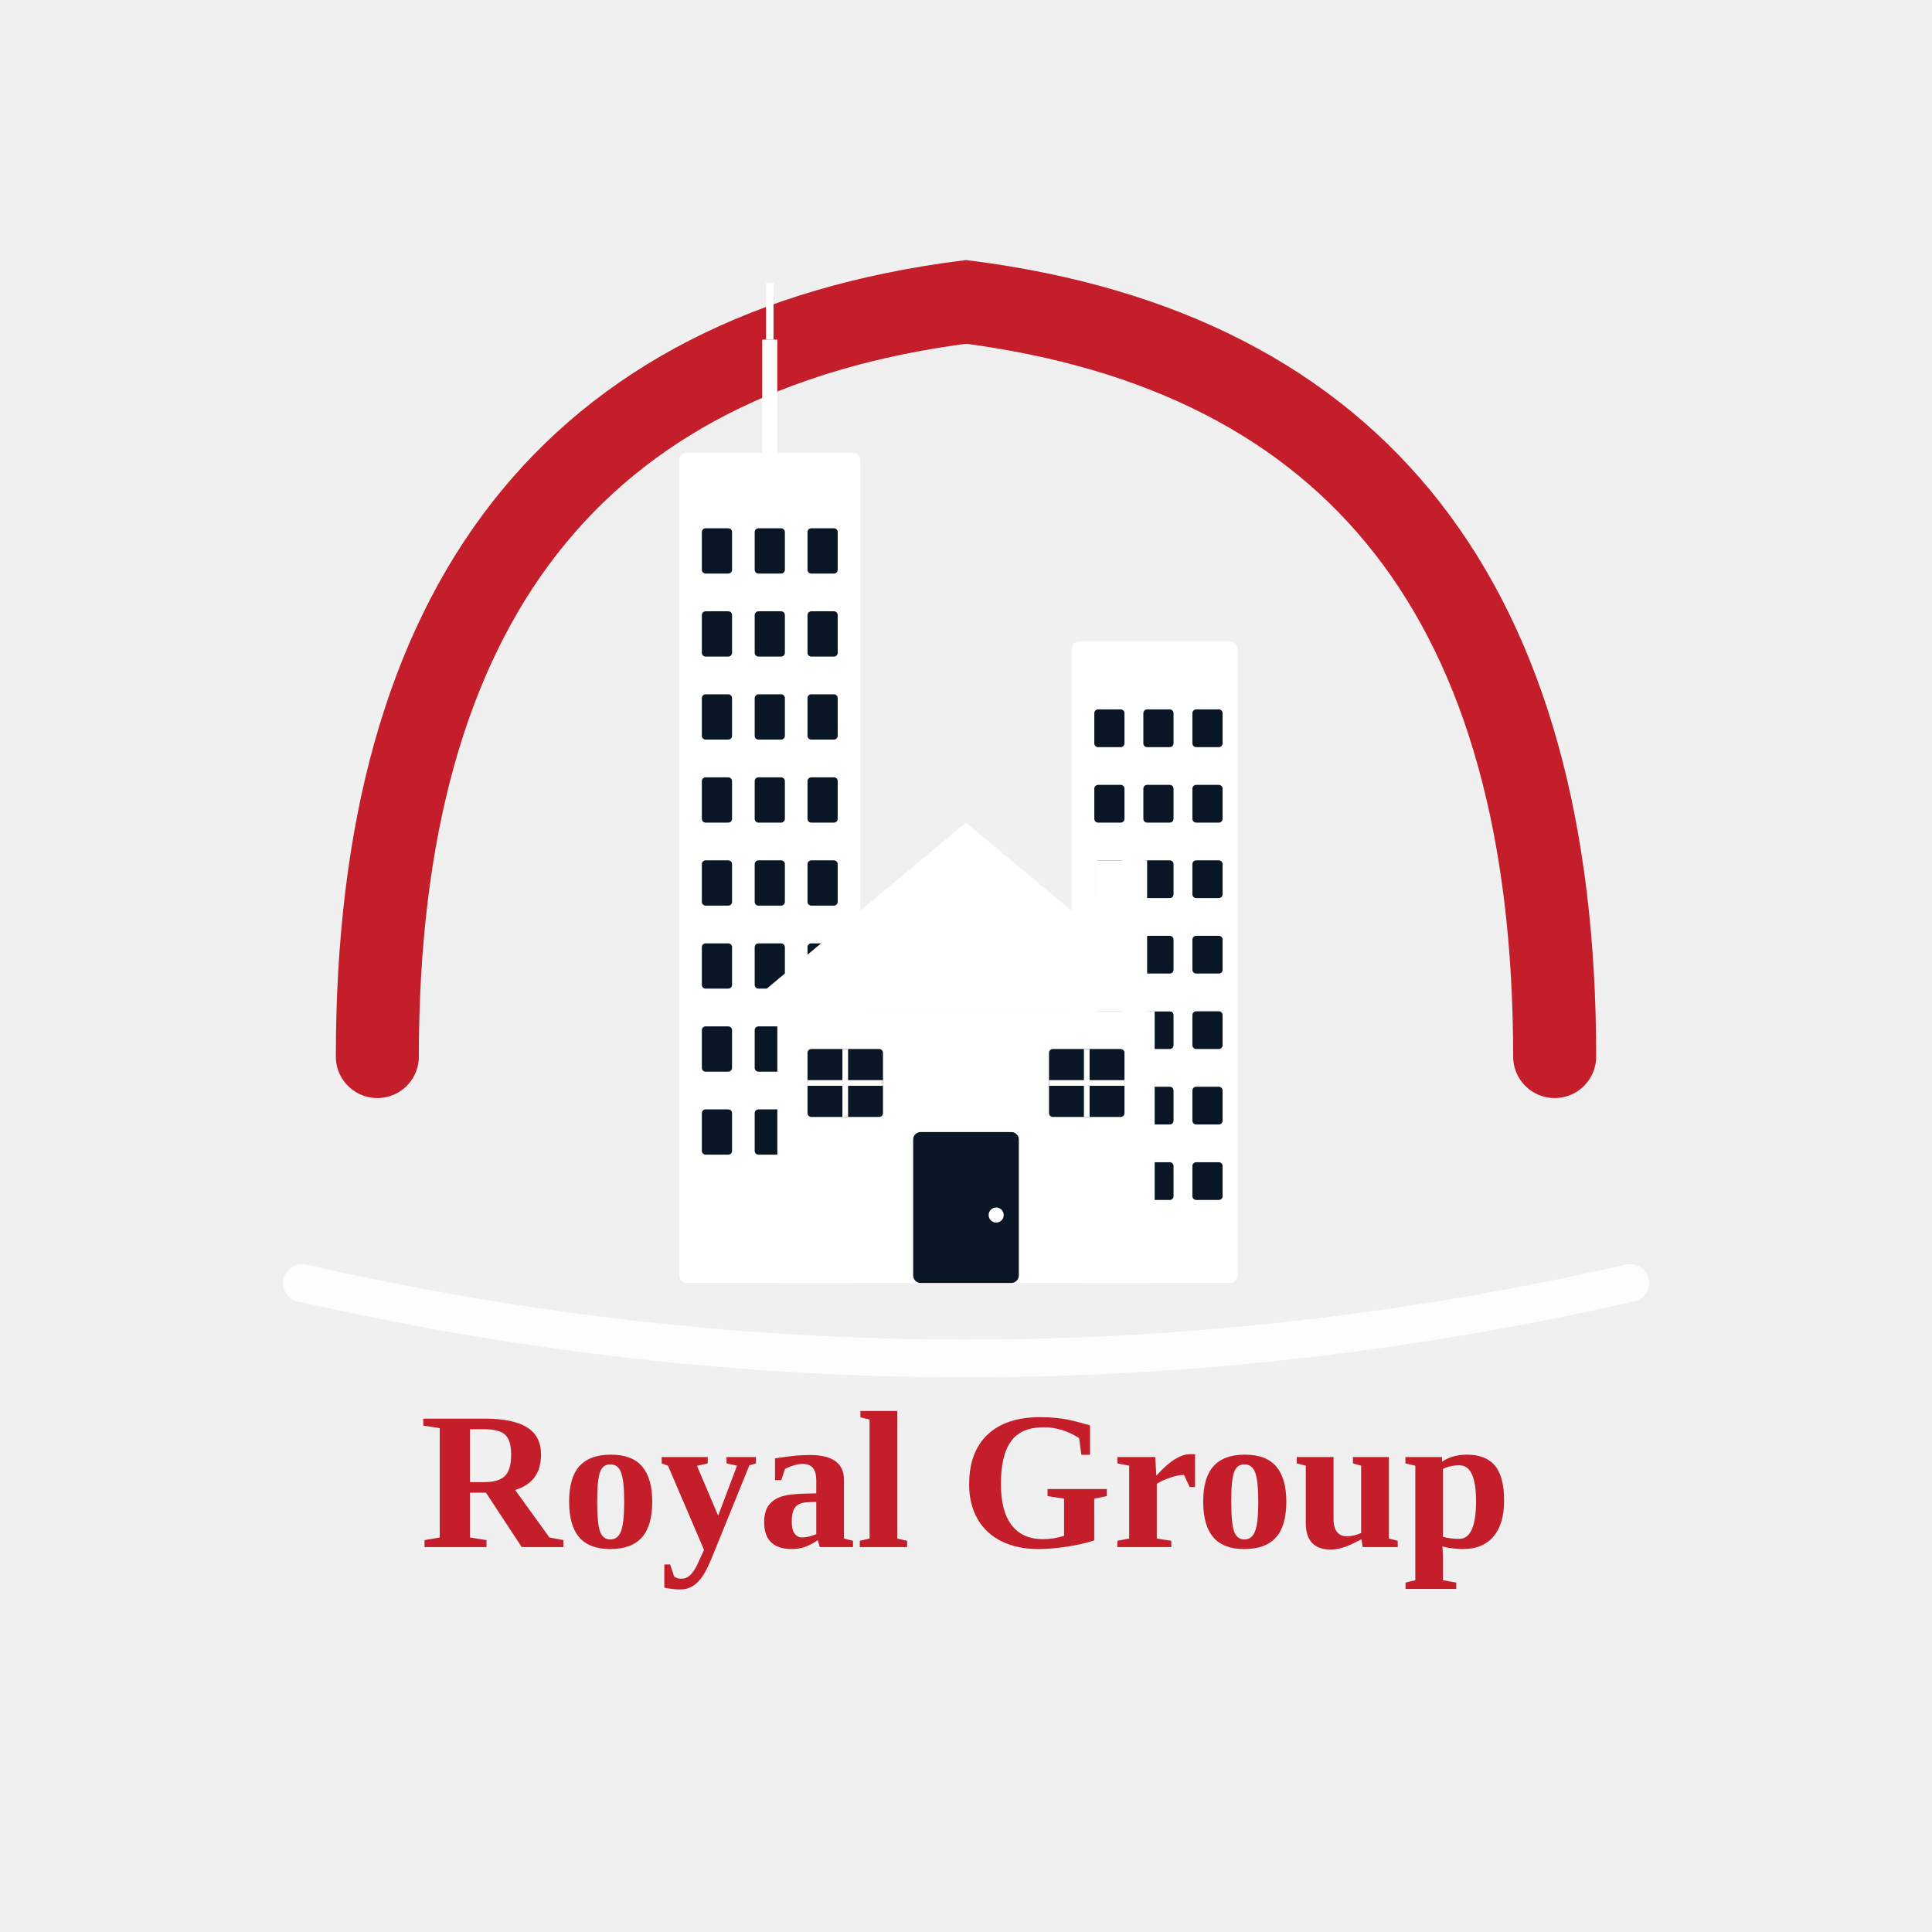
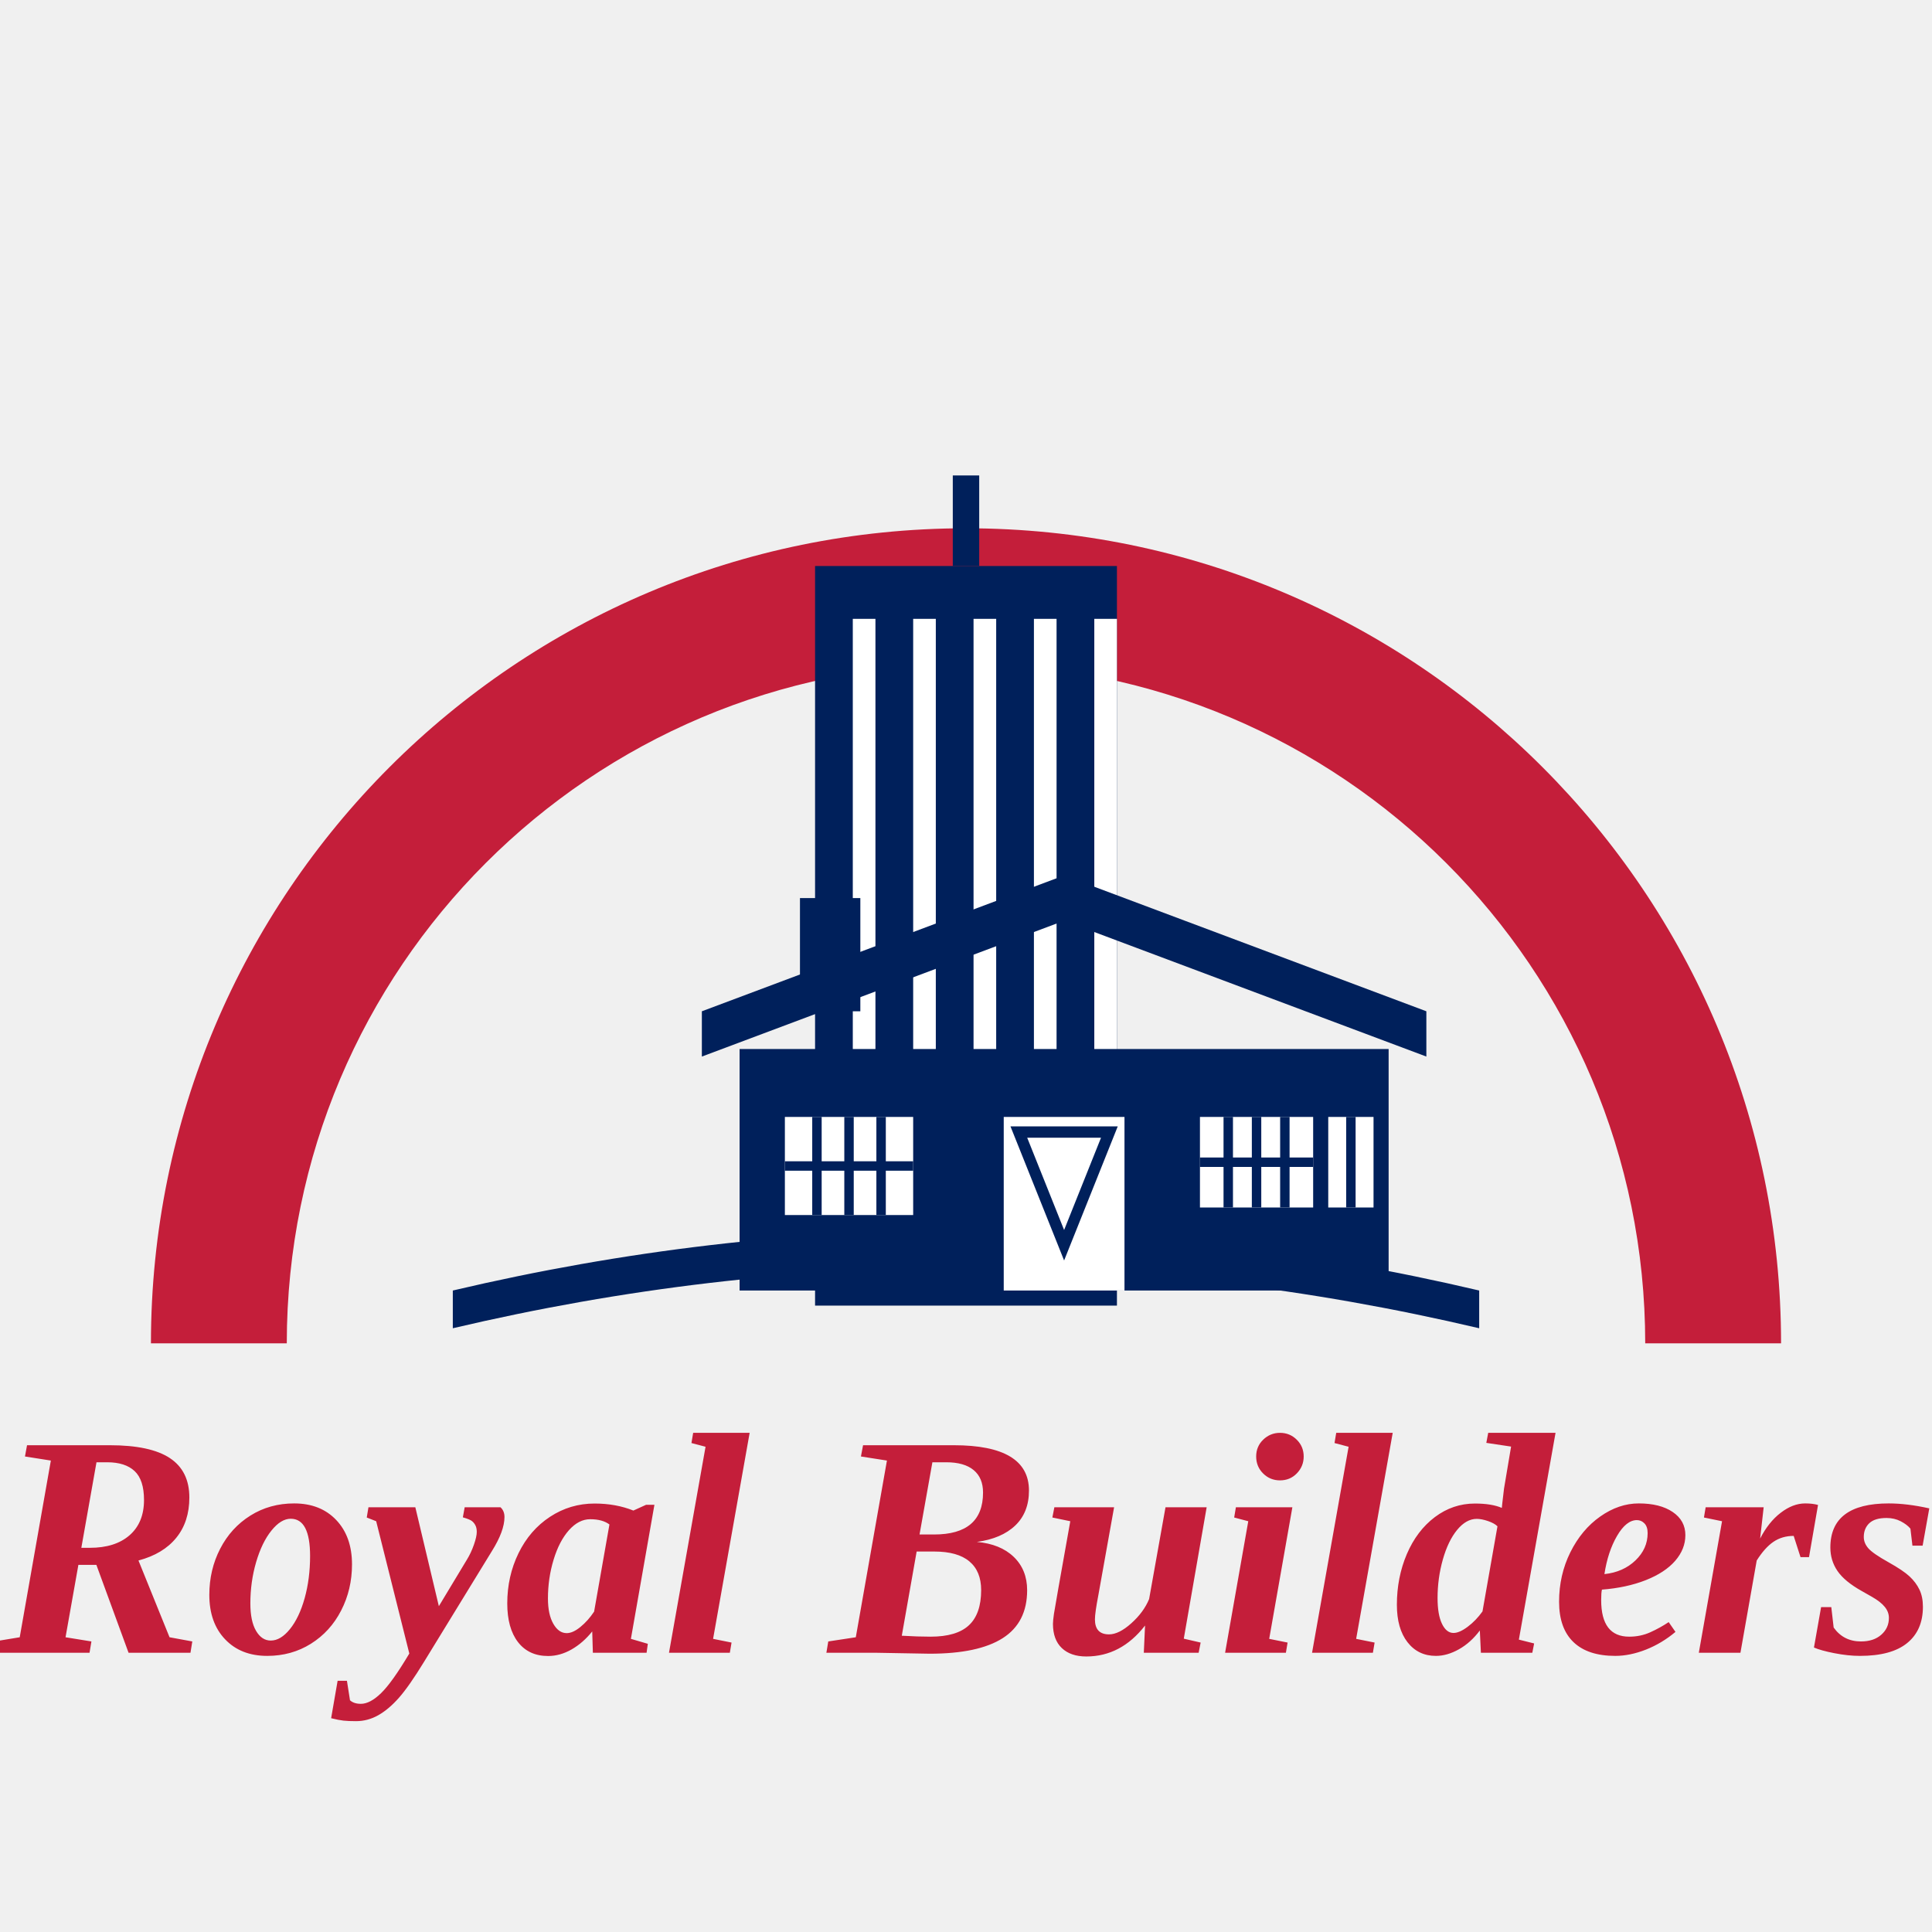
- <svg xmlns="http://www.w3.org/2000/svg" width="512" height="512" viewBox="0 0 512 512">
-   <path d="M100 280 Q100 100 256 80 Q412 100 412 280" fill="none" stroke="#C41E2A" stroke-width="22" stroke-linecap="round" />
-   <path d="M80 340 Q256 380 432 340" fill="none" stroke="#ffffff" stroke-width="10" stroke-linecap="round" opacity="0.85" />
-   <rect x="180" y="120" width="48" height="220" fill="#ffffff" rx="2" />
-   <rect x="186" y="140" width="8" height="12" fill="#081625" rx="1" />
-   <rect x="200" y="140" width="8" height="12" fill="#081625" rx="1" />
-   <rect x="214" y="140" width="8" height="12" fill="#081625" rx="1" />
-   <rect x="186" y="162" width="8" height="12" fill="#081625" rx="1" />
-   <rect x="200" y="162" width="8" height="12" fill="#081625" rx="1" />
-   <rect x="214" y="162" width="8" height="12" fill="#081625" rx="1" />
-   <rect x="186" y="184" width="8" height="12" fill="#081625" rx="1" />
-   <rect x="200" y="184" width="8" height="12" fill="#081625" rx="1" />
-   <rect x="214" y="184" width="8" height="12" fill="#081625" rx="1" />
-   <rect x="186" y="206" width="8" height="12" fill="#081625" rx="1" />
-   <rect x="200" y="206" width="8" height="12" fill="#081625" rx="1" />
-   <rect x="214" y="206" width="8" height="12" fill="#081625" rx="1" />
-   <rect x="186" y="228" width="8" height="12" fill="#081625" rx="1" />
-   <rect x="200" y="228" width="8" height="12" fill="#081625" rx="1" />
-   <rect x="214" y="228" width="8" height="12" fill="#081625" rx="1" />
-   <rect x="186" y="250" width="8" height="12" fill="#081625" rx="1" />
-   <rect x="200" y="250" width="8" height="12" fill="#081625" rx="1" />
-   <rect x="214" y="250" width="8" height="12" fill="#081625" rx="1" />
-   <rect x="186" y="272" width="8" height="12" fill="#081625" rx="1" />
-   <rect x="200" y="272" width="8" height="12" fill="#081625" rx="1" />
-   <rect x="214" y="272" width="8" height="12" fill="#081625" rx="1" />
-   <rect x="186" y="294" width="8" height="12" fill="#081625" rx="1" />
-   <rect x="200" y="294" width="8" height="12" fill="#081625" rx="1" />
-   <rect x="214" y="294" width="8" height="12" fill="#081625" rx="1" />
-   <line x1="204" y1="120" x2="204" y2="90" stroke="#ffffff" stroke-width="4" />
-   <line x1="204" y1="90" x2="204" y2="75" stroke="#ffffff" stroke-width="2" />
-   <rect x="284" y="170" width="44" height="170" fill="#ffffff" rx="2" />
-   <rect x="290" y="188" width="8" height="10" fill="#081625" rx="1" />
-   <rect x="303" y="188" width="8" height="10" fill="#081625" rx="1" />
-   <rect x="316" y="188" width="8" height="10" fill="#081625" rx="1" />
-   <rect x="290" y="208" width="8" height="10" fill="#081625" rx="1" />
-   <rect x="303" y="208" width="8" height="10" fill="#081625" rx="1" />
-   <rect x="316" y="208" width="8" height="10" fill="#081625" rx="1" />
-   <rect x="290" y="228" width="8" height="10" fill="#081625" rx="1" />
-   <rect x="303" y="228" width="8" height="10" fill="#081625" rx="1" />
-   <rect x="316" y="228" width="8" height="10" fill="#081625" rx="1" />
-   <rect x="290" y="248" width="8" height="10" fill="#081625" rx="1" />
-   <rect x="303" y="248" width="8" height="10" fill="#081625" rx="1" />
-   <rect x="316" y="248" width="8" height="10" fill="#081625" rx="1" />
-   <rect x="290" y="268" width="8" height="10" fill="#081625" rx="1" />
-   <rect x="303" y="268" width="8" height="10" fill="#081625" rx="1" />
-   <rect x="316" y="268" width="8" height="10" fill="#081625" rx="1" />
-   <rect x="290" y="288" width="8" height="10" fill="#081625" rx="1" />
-   <rect x="303" y="288" width="8" height="10" fill="#081625" rx="1" />
-   <rect x="316" y="288" width="8" height="10" fill="#081625" rx="1" />
-   <rect x="290" y="308" width="8" height="10" fill="#081625" rx="1" />
-   <rect x="303" y="308" width="8" height="10" fill="#081625" rx="1" />
-   <rect x="316" y="308" width="8" height="10" fill="#081625" rx="1" />
-   <polygon points="196,268 256,218 316,268" fill="#ffffff" />
-   <rect x="290" y="228" width="14" height="30" fill="#ffffff" />
-   <rect x="206" y="268" width="100" height="72" fill="#ffffff" />
-   <rect x="242" y="300" width="28" height="40" fill="#081625" rx="2" />
-   <rect x="214" y="278" width="20" height="18" fill="#081625" rx="1" />
-   <line x1="224" y1="278" x2="224" y2="296" stroke="#ffffff" stroke-width="1.5" />
-   <line x1="214" y1="287" x2="234" y2="287" stroke="#ffffff" stroke-width="1.5" />
-   <rect x="278" y="278" width="20" height="18" fill="#081625" rx="1" />
-   <line x1="288" y1="278" x2="288" y2="296" stroke="#ffffff" stroke-width="1.5" />
-   <line x1="278" y1="287" x2="298" y2="287" stroke="#ffffff" stroke-width="1.5" />
-   <circle cx="264" cy="322" r="2" fill="#ffffff" />
-   <text x="256" y="410" text-anchor="middle" font-family="Georgia, 'Times New Roman', serif" font-size="52" font-weight="bold" fill="#C41E2A">Royal Group</text>
+ <svg xmlns="http://www.w3.org/2000/svg" width="512" height="512" viewBox="0 0 512 512" role="img" aria-label="Royal Builders logo">
+   <defs>
+     <style>
+       .rb-red { fill: #C41E3A; }
+       .rb-navy { fill: #00205B; }
+       .rb-white { fill: #FFFFFF; }
+     </style>
+     <clipPath id="arcClip">
+       <path d="M56 340 A200 200 0 1 1 456 340 Z" />
+     </clipPath>
+   </defs>
+   <path class="rb-red" d="M40 356 A216 216 0 1 1 472 356 L436 356 A180 180 0 1 0 76 356 Z" />
+   <g class="rb-navy">
+     <rect x="252.5" y="126" width="7" height="24" />
+     <rect x="216" y="150" width="80" height="196" />
+   </g>
+   <g fill="#FFFFFF">
+     <rect x="226" y="164" width="6" height="172" />
+     <rect x="242" y="164" width="6" height="172" />
+     <rect x="258" y="164" width="6" height="172" />
+     <rect x="274" y="164" width="6" height="172" />
+     <rect x="290" y="164" width="6" height="172" />
+   </g>
+   <path class="rb-navy" d="M120 342 Q256 310 392 342 L392 352 Q256 320 120 352 Z" />
+   <g>
+     <path class="rb-navy" d="M186 268 L282 232 L378 268 L378 280 L282 244 L186 280 Z" />
+     <rect class="rb-navy" x="212" y="238" width="16" height="30" />
+     <rect class="rb-navy" x="196" y="278" width="172" height="64" />
+     <rect class="rb-white" x="266" y="296" width="32" height="46" />
+     <path d="M270 300 L282 330 L294 300 Z" fill="none" stroke="#00205B" stroke-width="3" />
+     <g>
+       <rect class="rb-white" x="208" y="296" width="34" height="26" />
+       <path stroke="#00205B" stroke-width="2.5" d="M225 296 V322 M208 309 H242 M216.5 296 V322 M233.5 296 V322" />
+     </g>
+     <g>
+       <rect class="rb-white" x="318" y="296" width="30" height="24" />
+       <path stroke="#00205B" stroke-width="2.5" d="M333 296 V320 M318 308 H348 M325.5 296 V320 M340.5 296 V320" />
+       <rect class="rb-white" x="352" y="296" width="12" height="24" />
+       <path stroke="#00205B" stroke-width="2.5" d="M358 296 V320" />
+     </g>
+   </g>
+   <text x="256" y="438" text-anchor="middle" font-family="'Times New Roman', Georgia, serif" font-size="84" font-weight="bold" font-style="italic" class="rb-red">Royal Builders</text>
</svg>
